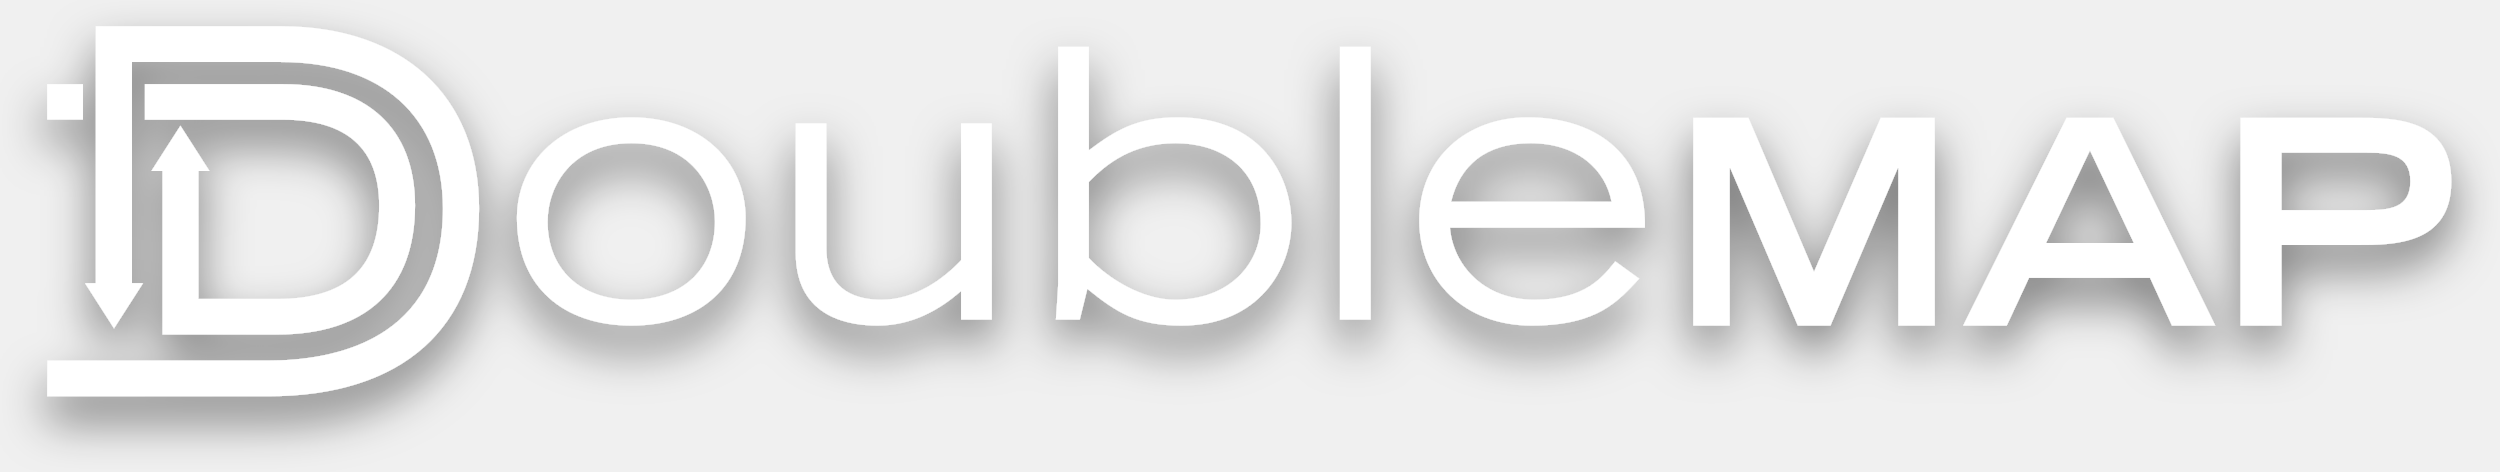
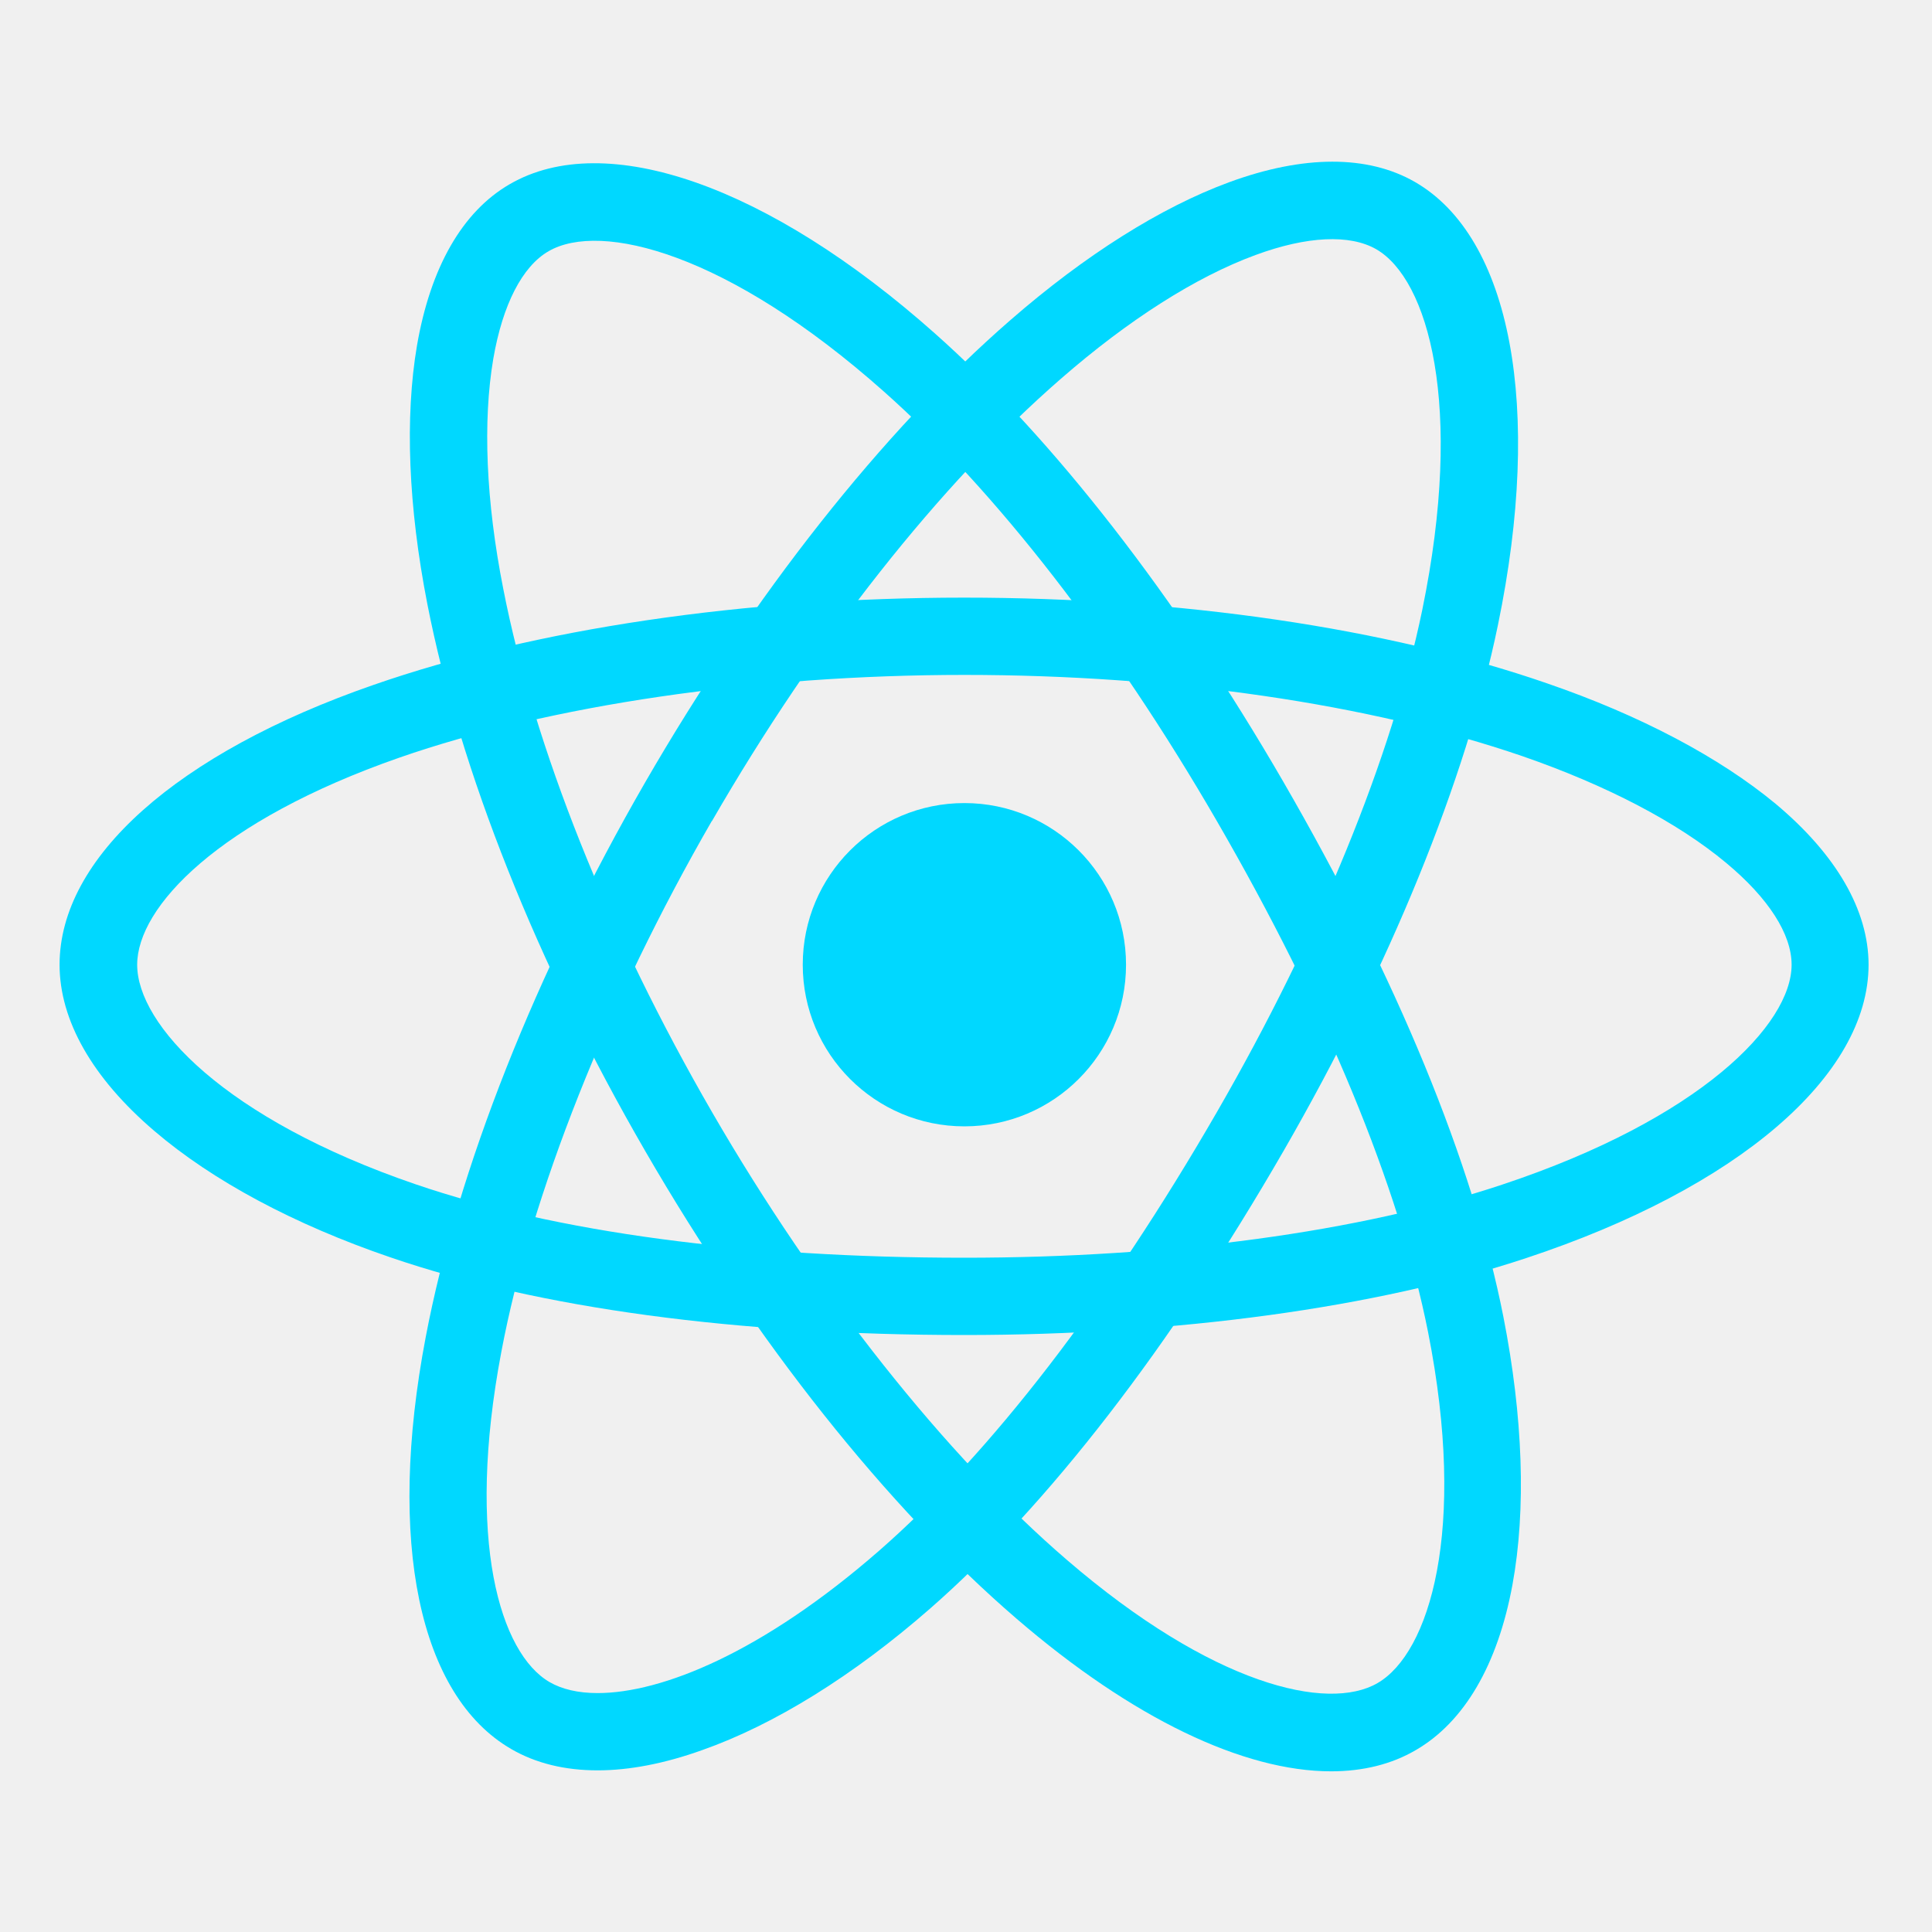
- <svg xmlns="http://www.w3.org/2000/svg" class="i-logo" fill="#fff" width="212px" height="40px" viewBox="0 0 212 40" version="1.1">
-   <defs>
-     <filter x="-50%" y="-50%" width="200%" height="200%" filterUnits="objectBoundingBox" id="filter-1">
-       <feOffset dx="0" dy="2" in="SourceAlpha" result="shadowOffsetOuter1" />
-       <feGaussianBlur stdDeviation="2" in="shadowOffsetOuter1" result="shadowBlurOuter1" />
-       <feColorMatrix values="0 0 0 0 0   0 0 0 0 0   0 0 0 0 0  0 0 0 0.5 0" type="matrix" in="shadowBlurOuter1" result="shadowMatrixOuter1" />
-       <feMerge>
-         <feMergeNode in="shadowMatrixOuter1" />
-         <feMergeNode in="SourceGraphic" />
-       </feMerge>
-     </filter>
-   </defs>
-   <g id="Landing" stroke="none" stroke-width="1" fill-rule="evenodd">
-     <g id="1-1-0-LandingPage" transform="translate(-131, -76)">
-       <g id="Navigation" filter="url(#filter-1)" transform="translate(-1, 0)">
-         <g id="Nav" transform="translate(0, 64)">
-           <g id="Group-4" transform="translate(136, 14)">
-             <g id="Logo">
-               <g id="logo_single_line">
-                 <path d="M20.004,5.137 L8.289,5.137 L8.289,8.153 L20.004,8.153 C25.409,8.153 28.15,10.601 28.15,15.426 C28.15,20.759 25.326,23.351 19.518,23.351 L12.828,23.351 L12.828,12.503 L13.764,12.503 L11.3,8.664 L8.836,12.503 L9.782,12.503 L9.782,26.368 L19.518,26.368 C27.049,26.368 31.197,22.482 31.197,15.426 C31.197,8.888 27.117,5.137 20.004,5.137" id="Fill-1" />
-                 <path d="M19.818,0.224 L4.125,0.224 L4.125,22.007 L3.206,22.007 L5.668,25.847 L8.134,22.007 L7.192,22.007 L7.192,3.26 L19.818,3.26 C28.422,3.26 33.559,7.9 33.559,15.673 C33.559,26.898 24.293,28.574 18.771,28.574 L0.014,28.574 L0,31.605 L18.771,31.605 C30.119,31.605 36.627,25.798 36.627,15.673 C36.627,6.145 30.186,0.224 19.818,0.224" id="Fill-2" />
-                 <path d="M56.625,16.796 C56.625,13.772 54.63,10.144 49.548,10.144 C44.468,10.144 42.44,13.772 42.44,16.796 C42.44,20.775 45.143,23.415 49.548,23.415 C53.955,23.415 56.625,20.775 56.625,16.796 M39.834,16.478 C39.834,11.735 43.63,7.948 49.548,7.948 C55.466,7.948 59.229,11.735 59.229,16.478 C59.229,22.366 55.273,25.611 49.548,25.611 C43.823,25.611 39.834,22.366 39.834,16.478" id="Fill-3" />
-                 <path d="M80.104,25.103 L77.498,25.103 L77.498,22.684 C75.73,24.212 73.414,25.611 70.421,25.611 C68.332,25.611 63.476,25.135 63.476,19.439 L63.476,8.456 L66.08,8.456 L66.08,18.928 C66.016,22.875 68.91,23.415 70.744,23.415 C73.607,23.415 75.987,21.665 77.498,20.074 L77.498,8.456 L80.104,8.456 L80.104,25.103 Z" id="Fill-4" />
-                 <path d="M88.336,19.883 C89.946,21.602 92.84,23.415 95.637,23.415 C100.205,23.415 102.907,20.425 102.907,16.986 C102.907,11.926 99.176,10.144 95.703,10.144 C92.068,10.144 89.882,11.831 88.336,13.423 L88.336,19.883 Z M88.336,1.963 L88.336,10.749 C90.588,9.062 92.389,7.948 95.864,7.948 C103.068,7.948 105.512,13.073 105.512,16.923 C105.512,20.71 102.811,25.611 96.185,25.611 C92.453,25.611 90.717,24.529 88.208,22.494 L87.566,25.103 L85.539,25.103 C85.571,24.594 85.732,22.429 85.732,21.983 L85.732,1.963 L88.336,1.963 Z" id="Fill-5" />
-                 <polygon id="Fill-6" points="109.629 25.103 112.234 25.103 112.234 1.963 109.629 1.963" />
-                 <path d="M132.659,15.108 C132.142,12.372 129.763,10.144 125.774,10.144 C121.947,10.144 119.792,12.053 119.053,15.108 L132.659,15.108 Z M135.006,21.634 C133.268,23.448 131.597,25.611 125.87,25.611 C120.211,25.611 116.35,21.794 116.35,16.701 C116.35,11.417 120.37,7.948 125.549,7.948 C130.921,7.948 135.617,10.716 135.489,17.306 L118.956,17.306 C119.213,20.425 121.753,23.415 126.128,23.415 C130.471,23.415 131.918,21.474 132.978,20.168 L135.006,21.634 Z" id="Fill-7" />
-                 <polygon id="Fill-8" points="142.725 12.256 142.677 12.256 142.677 25.611 139.59 25.611 139.59 7.989 144.267 7.989 149.828 21.054 155.486 7.989 160.066 7.989 160.066 25.611 156.98 25.611 156.98 12.256 156.931 12.256 151.225 25.611 148.456 25.611" />
-                 <path d="M176.95,18.607 L173.228,10.753 L169.504,18.607 L176.95,18.607 Z M171.242,7.989 L175.211,7.989 L183.857,25.611 L180.183,25.611 L178.321,21.564 L168.06,21.564 L166.173,25.611 L162.475,25.611 L171.242,7.989 Z" id="Fill-9" />
-                 <path d="M196.675,15.818 C198.657,15.818 200.396,15.648 200.396,13.37 C200.396,11.117 198.657,10.948 196.675,10.948 L189.472,10.948 L189.472,15.818 L196.675,15.818 Z M185.996,7.989 L195.916,7.989 C198.929,7.989 203.874,7.989 203.874,13.395 C203.874,18.776 198.929,18.776 195.916,18.776 L189.472,18.776 L189.472,25.611 L185.996,25.611 L185.996,7.989 Z" id="Fill-10" />
-                 <polygon id="Fill-11" points="0 8.141 3.035 8.141 3.035 5.137 0 5.137" />
-               </g>
-             </g>
-           </g>
-         </g>
-       </g>
-     </g>
+ <svg xmlns="http://www.w3.org/2000/svg" id="Layer_2" style="enable-background:new 0 0 600 600;" version="1.1" viewBox="0 0 600 600" xml:space="preserve">
+   <style type="text/css">
+ 	.st0{fill:#00D8FF;}
+ </style>
+   <circle class="st0" cx="299.5" cy="299.6" r="50.2" />
+   <g>
+     <path class="st0" d="M299.5,414.6c-70.5,0-132.1-8.3-178.2-24.1c-29.9-10.2-55.3-23.8-73.4-39.3c-19.2-16.4-29.4-34.3-29.4-51.6   c0-33.2,36.4-65.7,97.5-86.9c50-17.4,115.2-27.1,183.4-27.1c67,0,131.3,9.4,181,26.6c29.1,10,53.6,23,71,37.4   c18.9,15.8,28.9,33.1,28.9,50c0,34.5-40.7,69.4-106.3,91.1C427.6,406.1,365.6,414.6,299.5,414.6z M299.5,209.6   c-64.7,0-128.7,9.4-175.5,25.7c-56.2,19.6-81.4,46.4-81.4,64.3c0,18.6,27.1,47.9,86.5,68.2c43.6,14.9,102.6,22.8,170.4,22.8   c63.6,0,122.9-8,167-22.7c61.7-20.5,89.9-49.8,89.9-68.3c0-9.5-7.2-20.7-20.3-31.6c-15.1-12.6-37.1-24.1-63.4-33.2   C425.4,218.6,363.9,209.6,299.5,209.6z" />
+   </g>
+   <g>
+     <path class="st0" d="M185.6,549.8c-10.2,0-19.2-2.2-26.8-6.6c-28.7-16.6-38.7-64.4-26.6-127.9c9.9-52.1,34.1-113.3,68.2-172.4   c33.5-58,73.7-109,113.4-143.5c23.2-20.2,46.7-35,67.9-42.8c23.1-8.5,43.1-8.5,57.7-0.1c29.9,17.2,39.8,70,25.8,137.6   c-9.9,48-33.5,105.9-66.5,163.2c-35.2,61-73.2,110.2-109.9,142.3c-23.8,20.8-48.3,36-70.7,43.9   C206.4,547.7,195.4,549.8,185.6,549.8z M210.7,248.9l10.4,6c-32.3,56-56.2,116.1-65.4,164.9c-11.1,58.5-0.4,93.7,15,102.6   c3.8,2.2,8.8,3.4,14.9,3.4c19.9,0,51.2-12.6,87.4-44.2c34.7-30.3,71-77.5,104.9-136.2c31.8-55.1,54.4-110.5,63.8-156   c13.1-63.7,1.8-102.7-14.3-112c-8.2-4.7-21.5-4.1-37.5,1.8c-18.5,6.8-39.4,20.1-60.4,38.4c-37.7,32.8-76.2,81.6-108.4,137.4   L210.7,248.9z" />
+   </g>
+   <g>
+     <path class="st0" d="M413.4,550.1c-27.2,0-61.7-16.4-97.7-47.4c-40.2-34.6-81.1-86.1-115.3-145.2v0c-33.6-58-57.6-118.3-67.7-170   c-5.9-30.2-7-57.9-3.2-80.2c4.2-24.3,14.1-41.6,28.8-50.1c29.8-17.3,80.5,0.5,132.1,46.4c36.6,32.5,75,81.9,108.1,139.1   c35.3,61,59,118.5,68.4,166.3c6.1,31,7.1,59.8,2.8,83.2c-4.6,24.9-15,42.6-30,51.3C432.2,547.9,423.3,550.1,413.4,550.1z    M221.2,345.5c32.4,56,72.6,106.7,110.2,139c45.1,38.8,80.9,47.2,96.4,38.2c16.1-9.3,27.9-47.4,15.7-109   c-9-45.2-31.7-100.2-65.7-158.9c-31.9-55.1-68.6-102.4-103.3-133.2C225.9,78.4,186.5,68.7,170.4,78c-8.2,4.7-14.3,16.6-17.2,33.4   c-3.3,19.4-2.3,44.2,3.1,71.5C165.9,232,188.9,289.7,221.2,345.5L221.2,345.5z" />
  </g>
</svg>
